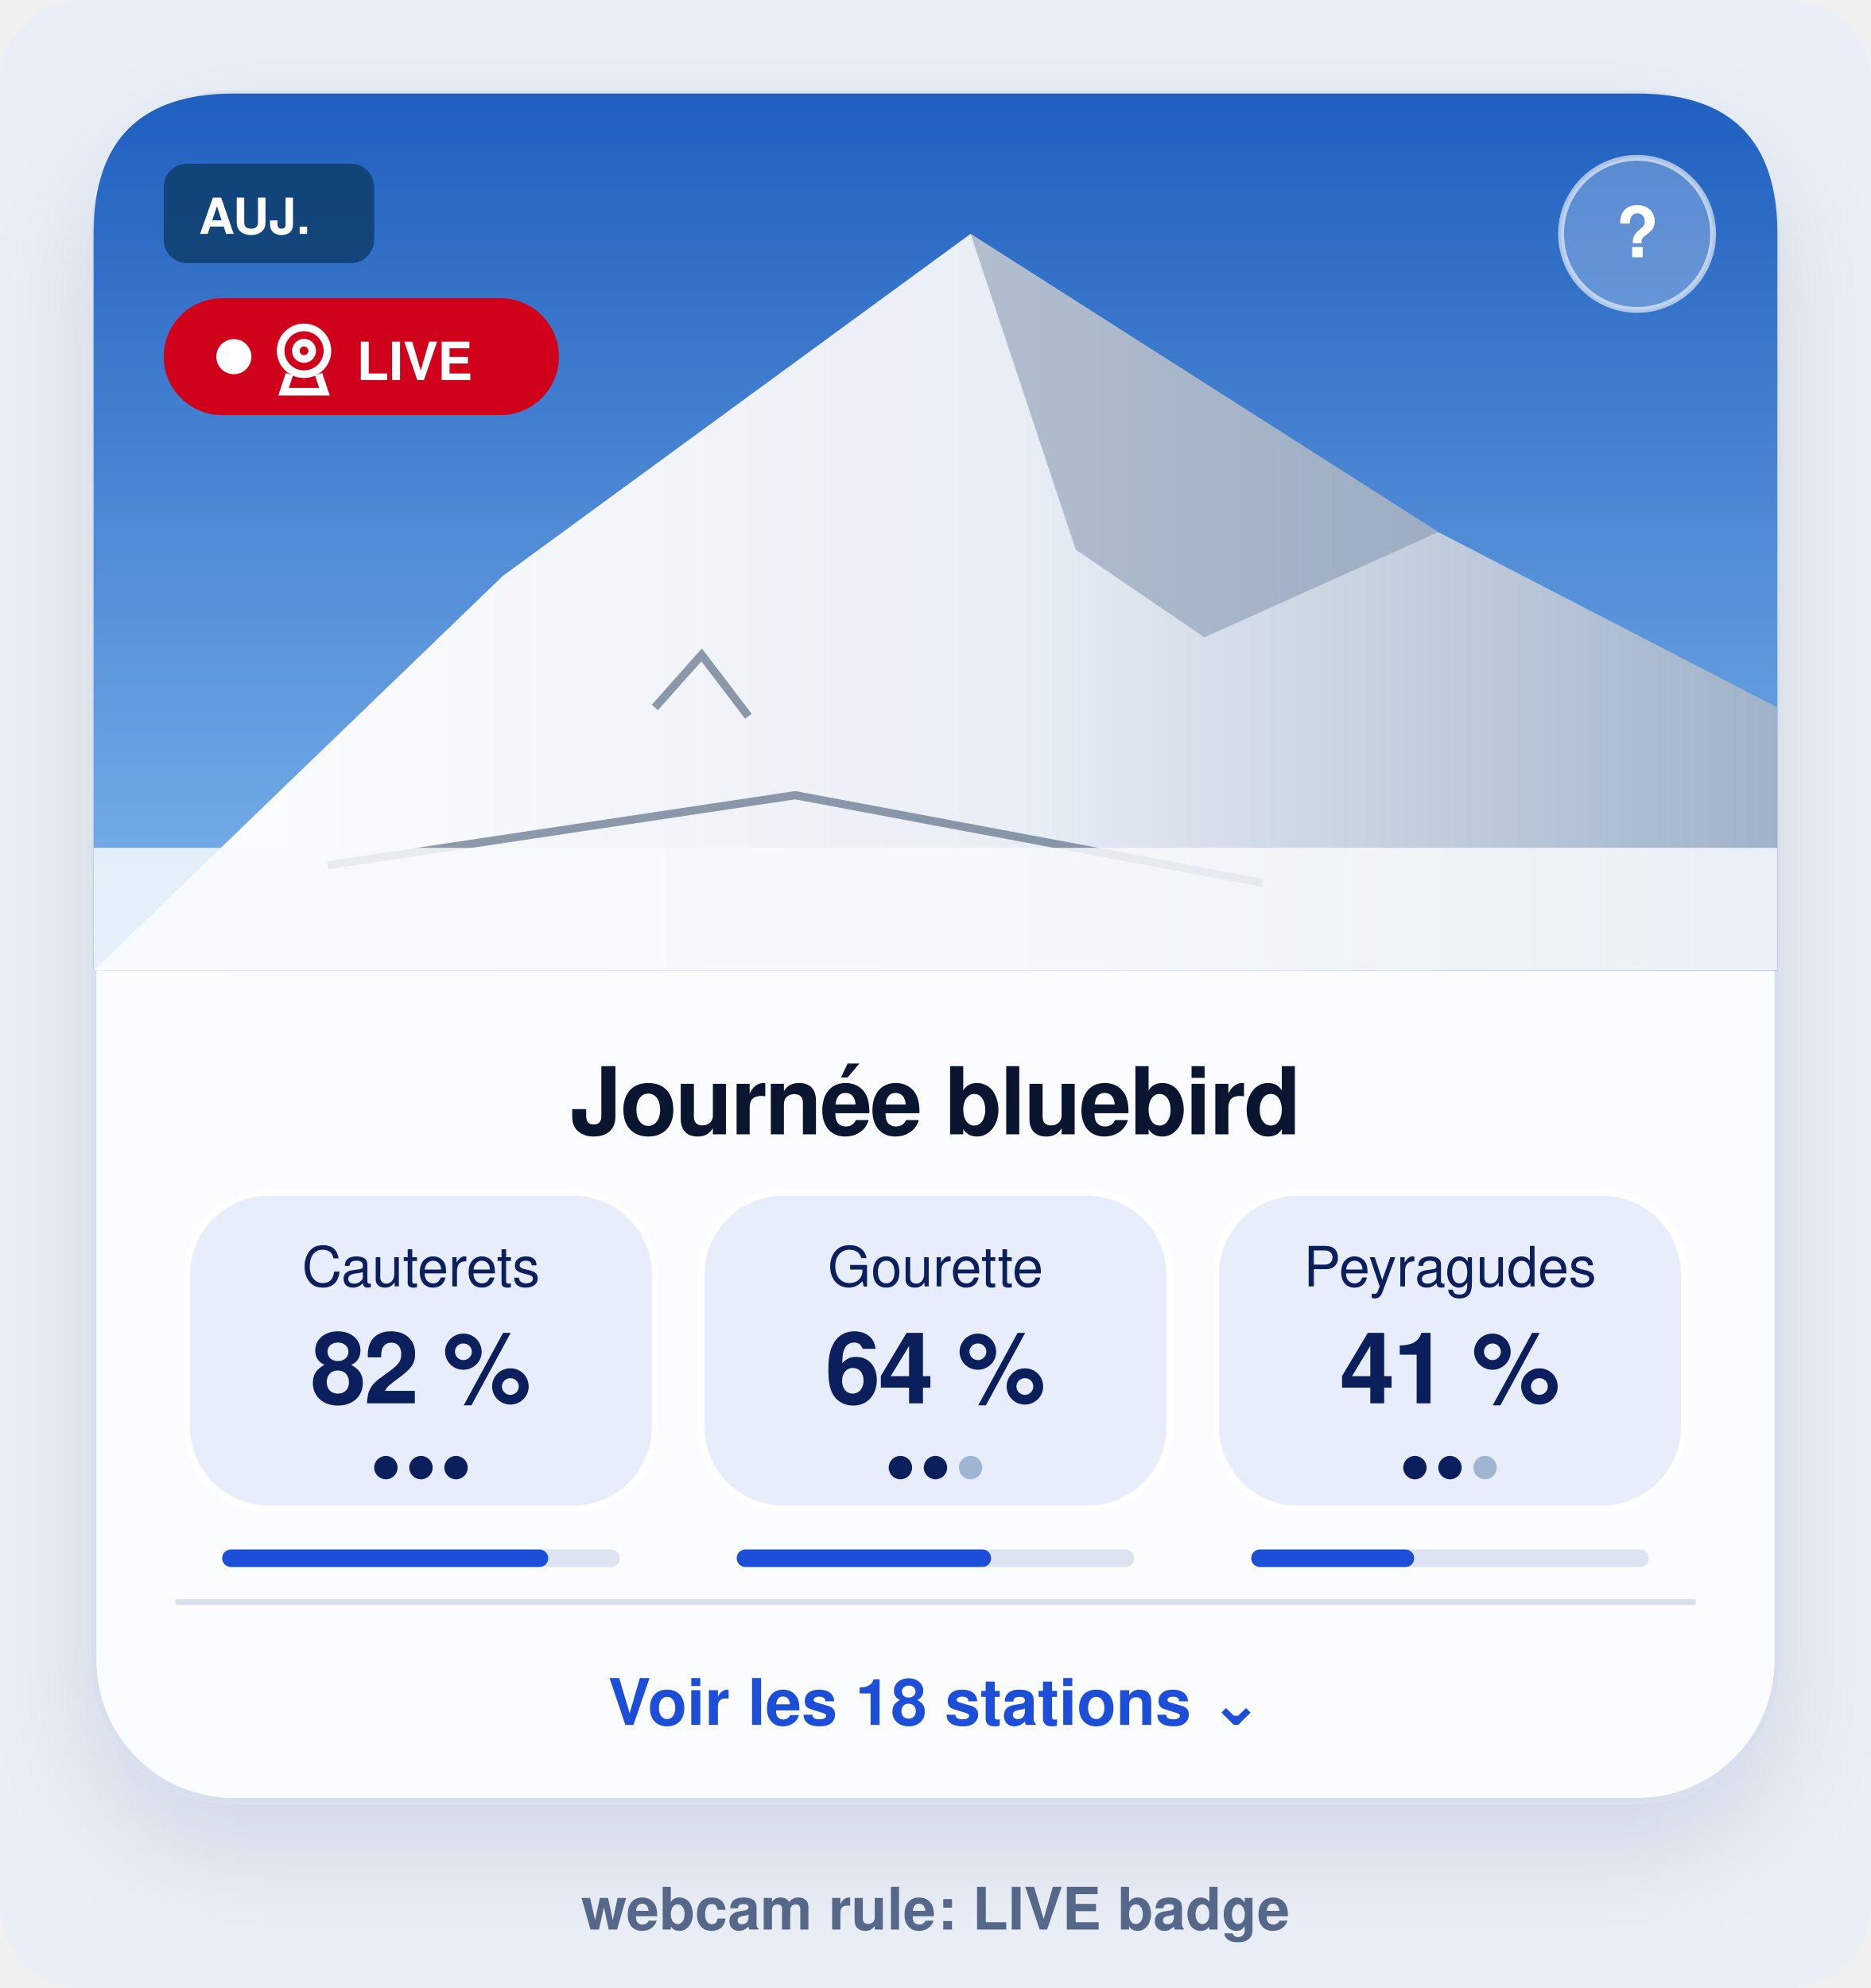
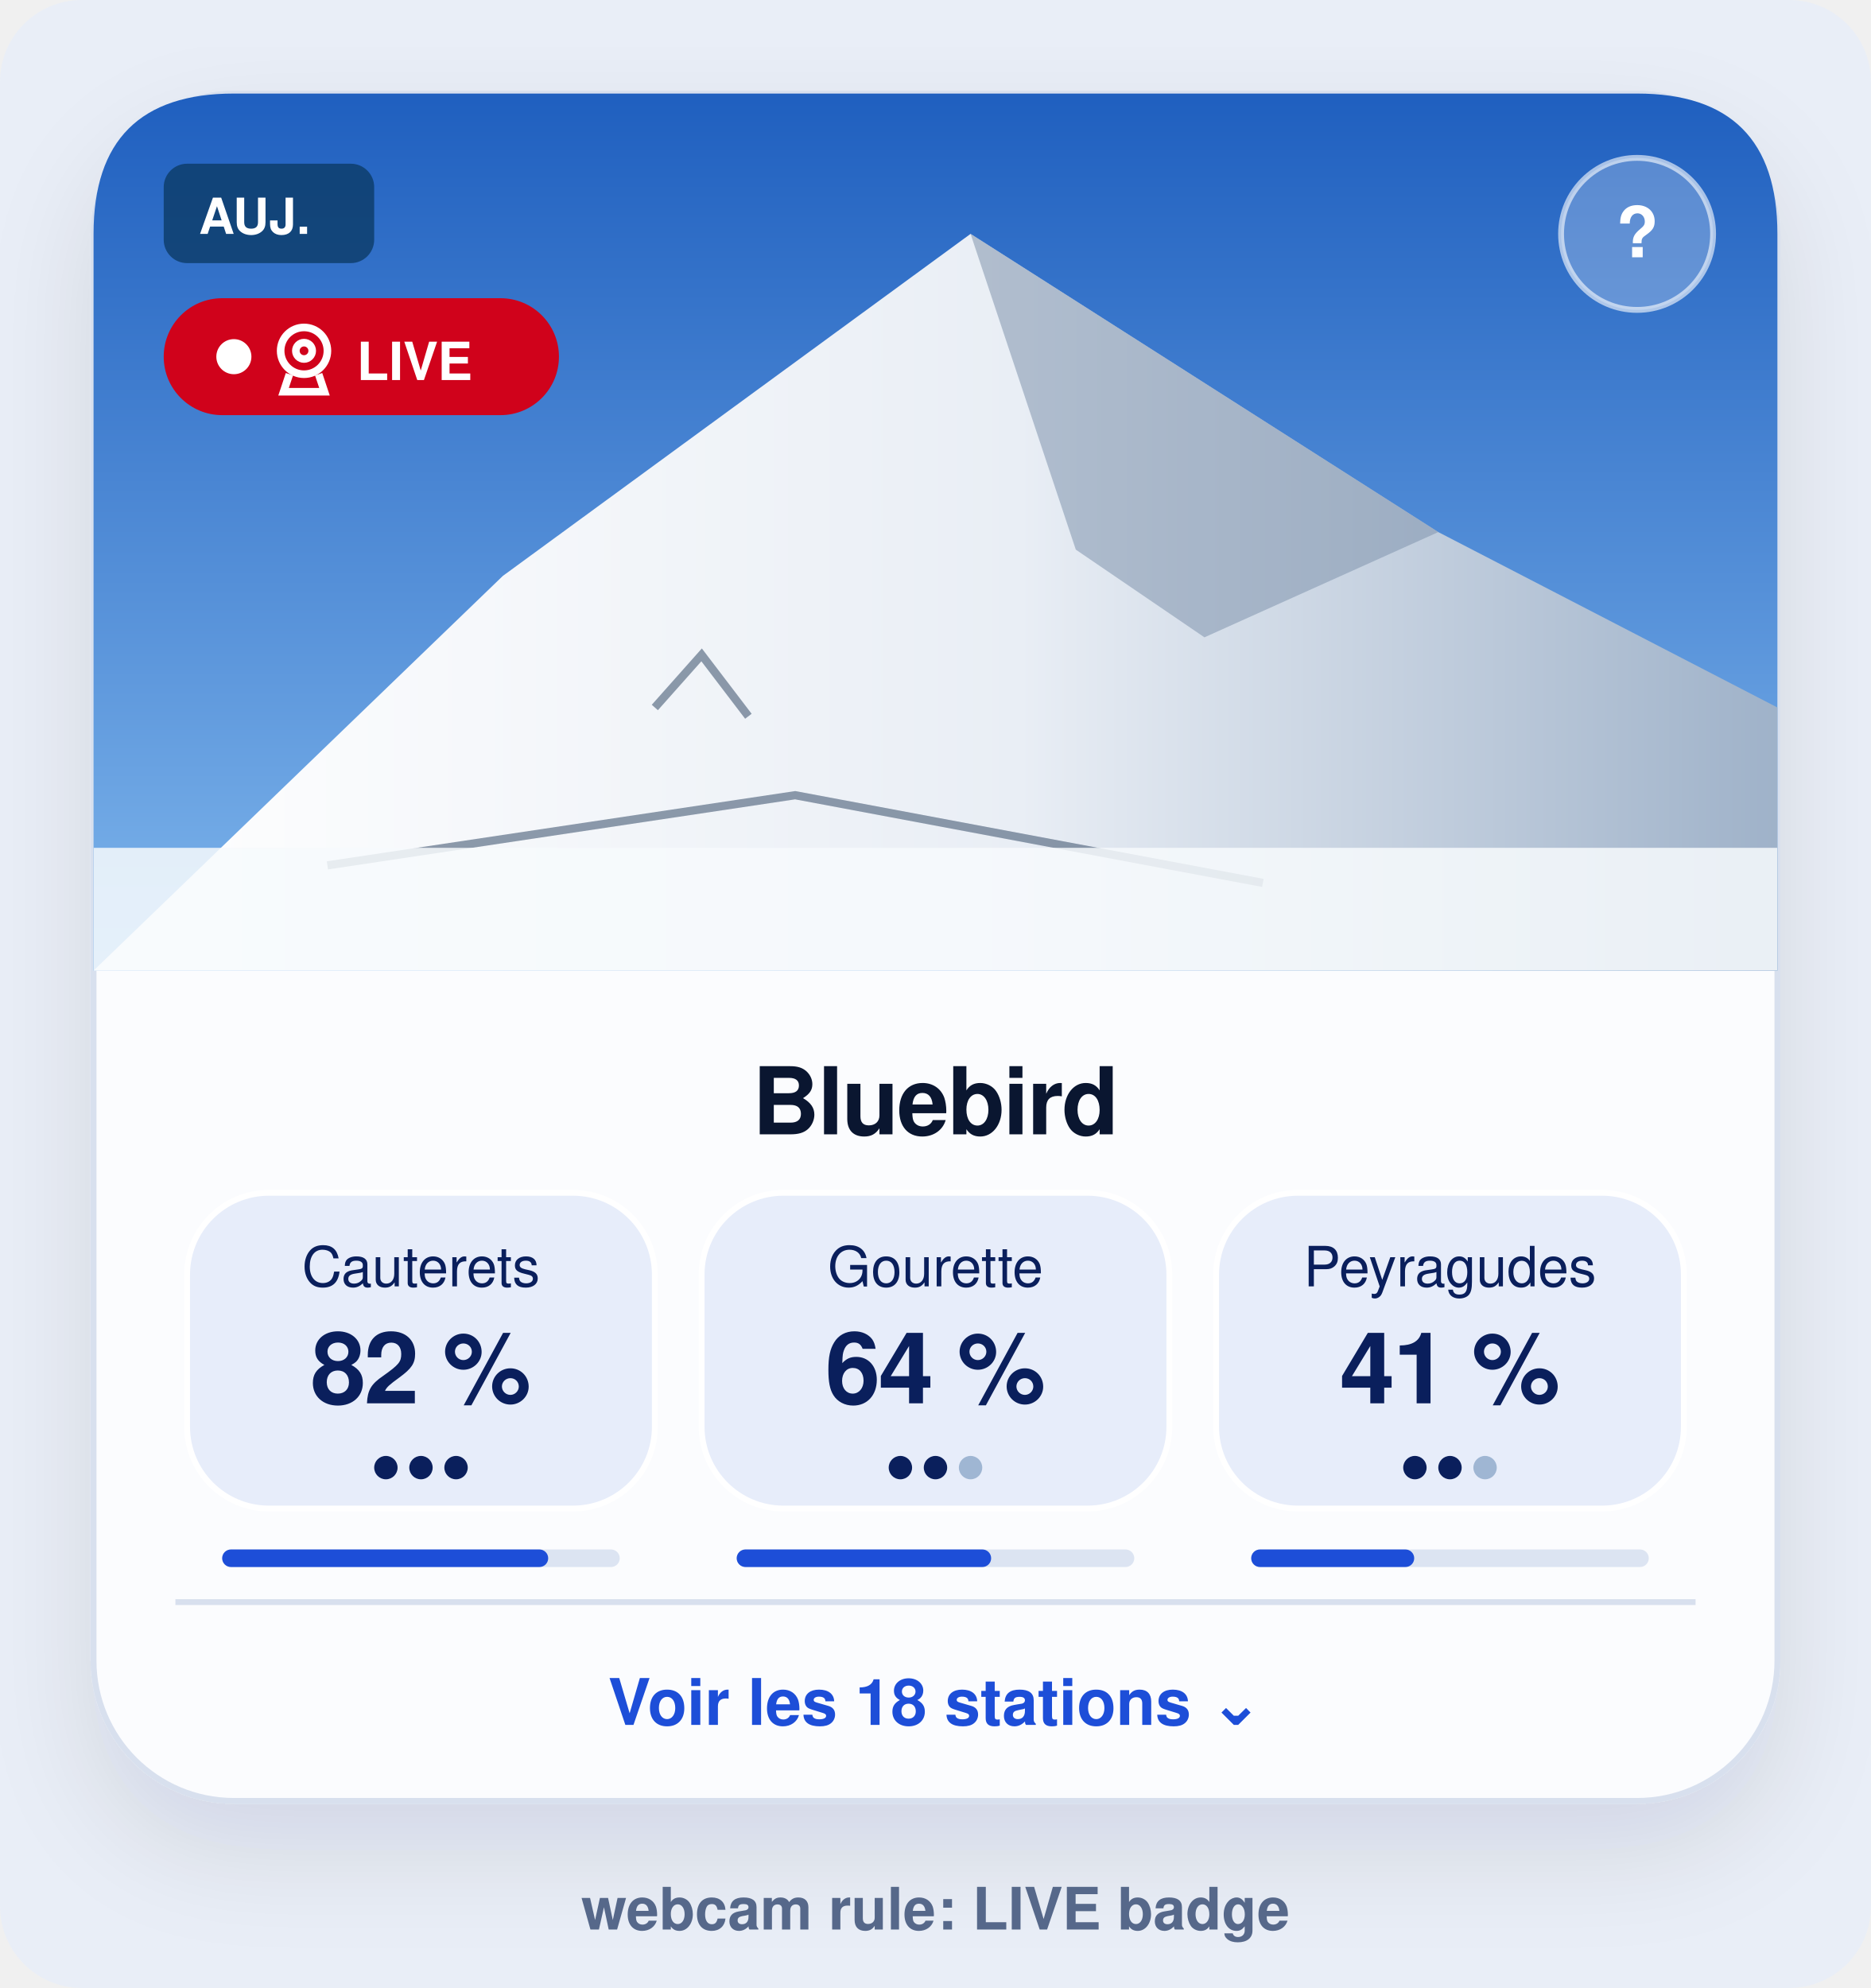
<svg xmlns="http://www.w3.org/2000/svg" width="320" height="340" viewBox="0 0 320 340" role="img" aria-label="webcam rule: LIVE badge">
  <rect width="320" height="340" rx="14" fill="#e9eef7" />
  <defs>
    <filter id="sh" x="-20%" y="-20%" width="140%" height="150%">
      <feDropShadow dx="0" dy="8" stdDeviation="9" flood-color="#0f172a" flood-opacity=".10" />
    </filter>
  </defs>
  <rect x="16" y="16" width="288" height="292" rx="24" fill="#fbfcfe" stroke="#d8e0ee" filter="url(#sh)" />
  <path d="M40,17 H280" stroke="#ffffff" stroke-width="1.5" />
  <defs>
    <clipPath id="c1">
      <path d="M16,166 V40 Q16,16 40,16 H280 Q304,16 304,40 V166 Z" />
    </clipPath>
  </defs>
  <defs>
    <linearGradient id="p2a" x1="0" y1="0" x2="0" y2="1">
      <stop offset="0" stop-color="#1f5fbf" />
      <stop offset="1" stop-color="#7fb6ec" />
    </linearGradient>
    <linearGradient id="p2b" x1="0" y1="0" x2="1" y2="0">
      <stop offset="0" stop-color="#ffffff" />
      <stop offset=".55" stop-color="#e9eef5" />
      <stop offset="1" stop-color="#9fb2c9" />
    </linearGradient>
  </defs>
  <g clip-path="url(#c1)">
    <rect x="16" y="16" width="288" height="150" fill="url(#p2a)" />
    <path d="M16,166 L86,98.5 L166,40 L246,91 L304,121 V166 Z" fill="url(#p2b)" />
    <path d="M166,40 L184,94 L206,109 L246,91 L166,40 Z" fill="#7f93ad" opacity=".55" />
    <path d="M112,121 L120,112 L128,122.5 M56,148 L136,136 L216,151" stroke="#5e7088" stroke-width="1.4" fill="none" opacity=".7" />
    <rect x="16" y="145" width="288" height="21" fill="#f7fafd" opacity=".85" />
  </g>
  <circle cx="280" cy="40" r="13" fill="rgba(255,255,255,.24)" stroke="rgba(255,255,255,.6)" />
  <text x="280" y="44" font-family="Sora, 'Segoe UI', Helvetica, Arial, sans-serif" font-size="12" font-weight="700" fill="#fff" text-anchor="middle">?</text>
  <g>
    <rect x="28" y="28" width="36" height="17" rx="4" fill="#0b3b66" opacity="0.8" />
    <text x="34" y="40" font-family="Sora, 'Segoe UI', Helvetica, Arial, sans-serif" font-size="8.5" font-weight="800" fill="#fff" text-anchor="start">AUJ.</text>
  </g>
  <g>
    <rect x="28" y="51" width="67.6" height="20" rx="10" fill="#d0021b" />
    <circle cx="40" cy="61" r="3" fill="#fff" />
    <g fill="none" stroke="#fff" stroke-width="1.3">
      <circle cx="52" cy="60" r="4" />
      <circle cx="52" cy="60" r="1.4" />
      <path d="M49.5,64 l-1,3 h7 l-1,-3" />
    </g>
    <text x="61" y="65" font-family="Sora, 'Segoe UI', Helvetica, Arial, sans-serif" font-size="9" font-weight="800" fill="#fff" text-anchor="start">LIVE</text>
  </g>
-   <text x="160" y="194" font-family="Sora, 'Segoe UI', Helvetica, Arial, sans-serif" font-size="16" font-weight="700" letter-spacing="-0.32" fill="#0a1630" text-anchor="middle">Journée bluebird</text>
+   <text x="160" y="194" font-family="Sora, 'Segoe UI', Helvetica, Arial, sans-serif" font-size="16" font-weight="700" letter-spacing="-0.32" fill="#0a1630" text-anchor="middle">Bluebird</text>
  <rect x="32" y="204" width="80" height="54" rx="14" fill="#e7edfa" stroke="#ffffff" />
  <text x="72" y="220" font-family="Sora, 'Segoe UI', Helvetica, Arial, sans-serif" font-size="9.5" font-weight="500" fill="#0a1f5c" text-anchor="middle">Cauterets</text>
  <text x="72" y="240" font-family="Sora, 'Segoe UI', Helvetica, Arial, sans-serif" font-size="17" font-weight="700" letter-spacing="-0.34" fill="#0a1f5c" text-anchor="middle">82 %</text>
  <circle cx="66" cy="251" r="2" fill="#0a1f5c" />
  <circle cx="72" cy="251" r="2" fill="#0a1f5c" />
  <circle cx="78" cy="251" r="2" fill="#0a1f5c" />
  <rect x="38" y="265" width="68" height="3" rx="1.5" fill="#dce4f2" />
  <rect x="38" y="265" width="55.76" height="3" rx="1.5" fill="#1d4ed8" />
  <rect x="120" y="204" width="80" height="54" rx="14" fill="#e7edfa" stroke="#ffffff" />
  <text x="160" y="220" font-family="Sora, 'Segoe UI', Helvetica, Arial, sans-serif" font-size="9.5" font-weight="500" fill="#0a1f5c" text-anchor="middle">Gourette</text>
  <text x="160" y="240" font-family="Sora, 'Segoe UI', Helvetica, Arial, sans-serif" font-size="17" font-weight="700" letter-spacing="-0.34" fill="#0a1f5c" text-anchor="middle">64 %</text>
  <circle cx="154" cy="251" r="2" fill="#0a1f5c" />
  <circle cx="160" cy="251" r="2" fill="#0a1f5c" />
  <circle cx="166" cy="251" r="2" fill="#9fb6d3" />
  <rect x="126" y="265" width="68" height="3" rx="1.5" fill="#dce4f2" />
  <rect x="126" y="265" width="43.52" height="3" rx="1.5" fill="#1d4ed8" />
  <rect x="208" y="204" width="80" height="54" rx="14" fill="#e7edfa" stroke="#ffffff" />
  <text x="248" y="220" font-family="Sora, 'Segoe UI', Helvetica, Arial, sans-serif" font-size="9.5" font-weight="500" fill="#0a1f5c" text-anchor="middle">Peyragudes</text>
  <text x="248" y="240" font-family="Sora, 'Segoe UI', Helvetica, Arial, sans-serif" font-size="17" font-weight="700" letter-spacing="-0.34" fill="#0a1f5c" text-anchor="middle">41 %</text>
  <circle cx="242" cy="251" r="2" fill="#0a1f5c" />
  <circle cx="248" cy="251" r="2" fill="#0a1f5c" />
  <circle cx="254" cy="251" r="2" fill="#9fb6d3" />
  <rect x="214" y="265" width="68" height="3" rx="1.5" fill="#dce4f2" />
  <rect x="214" y="265" width="27.88" height="3" rx="1.5" fill="#1d4ed8" />
  <line x1="30" y1="274" x2="290" y2="274" stroke="#d8e0ee" />
  <text x="160" y="295" font-family="Sora, 'Segoe UI', Helvetica, Arial, sans-serif" font-size="11" font-weight="700" fill="#1d4ed8" text-anchor="middle">Voir les 18 stations  ⌄</text>
  <text x="160" y="330" font-family="Sora, 'Segoe UI', Helvetica, Arial, sans-serif" font-size="10" font-weight="600" fill="#56688a" text-anchor="middle">webcam rule: LIVE badge</text>
</svg>
